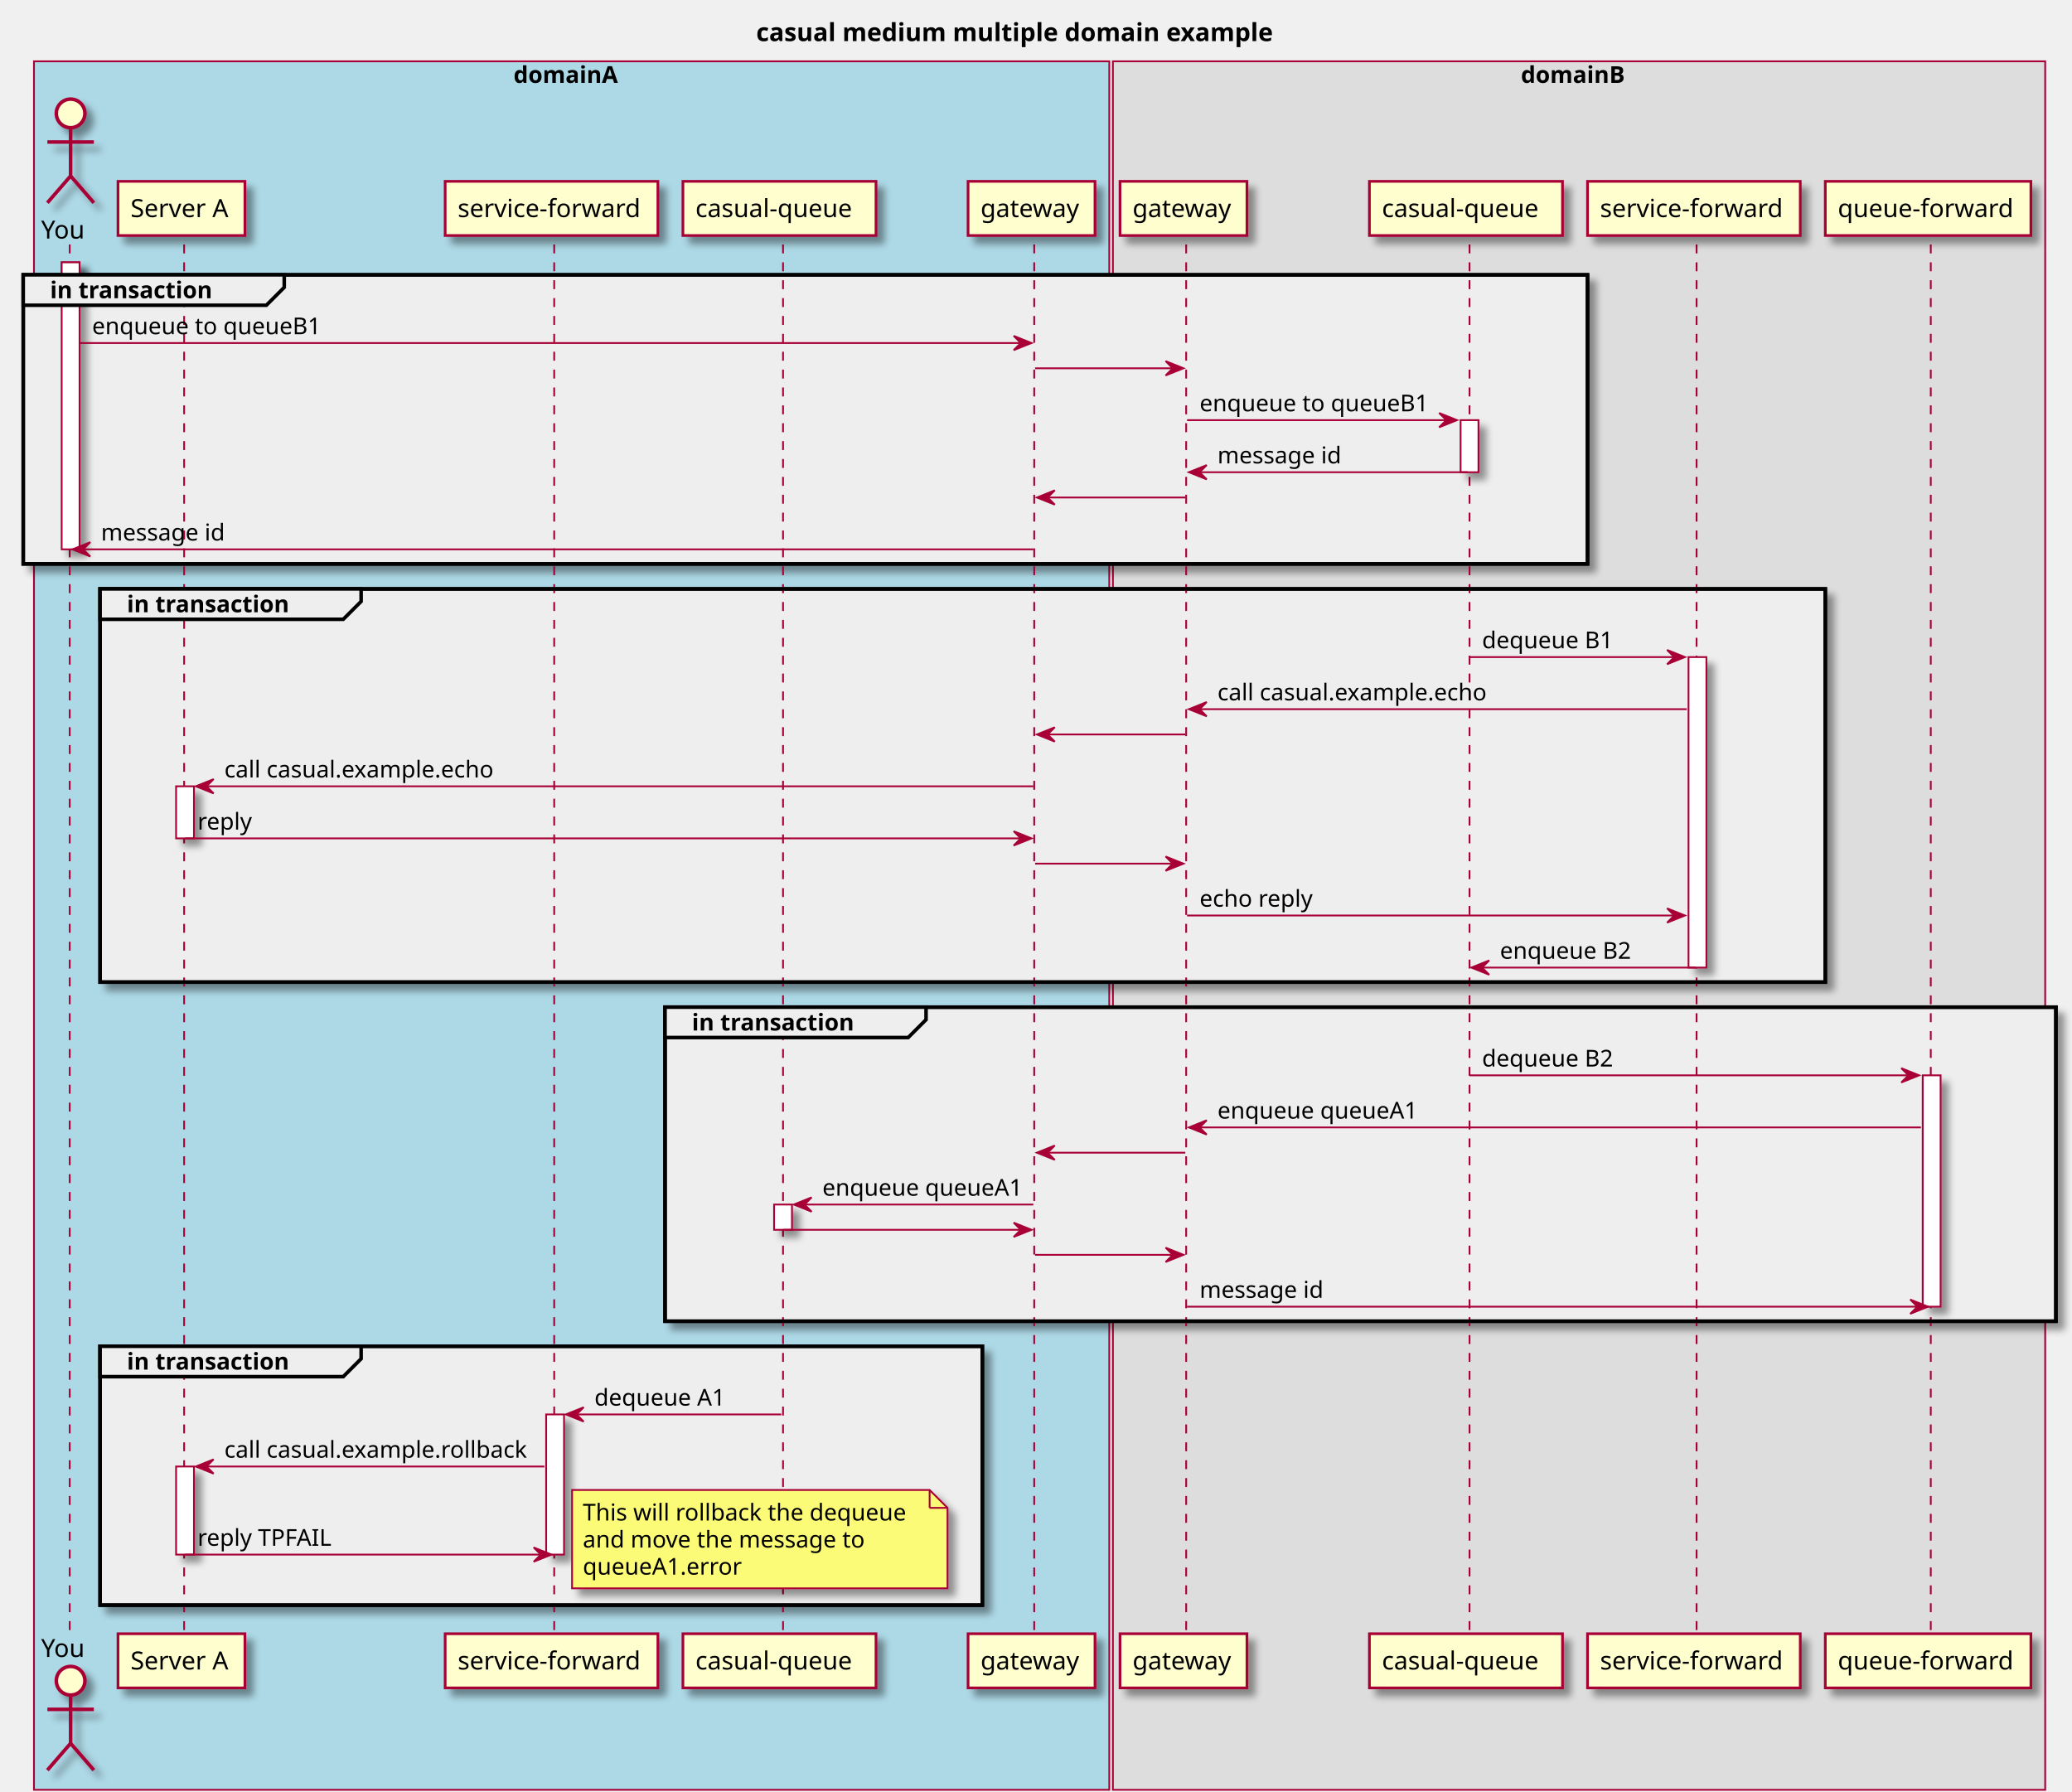
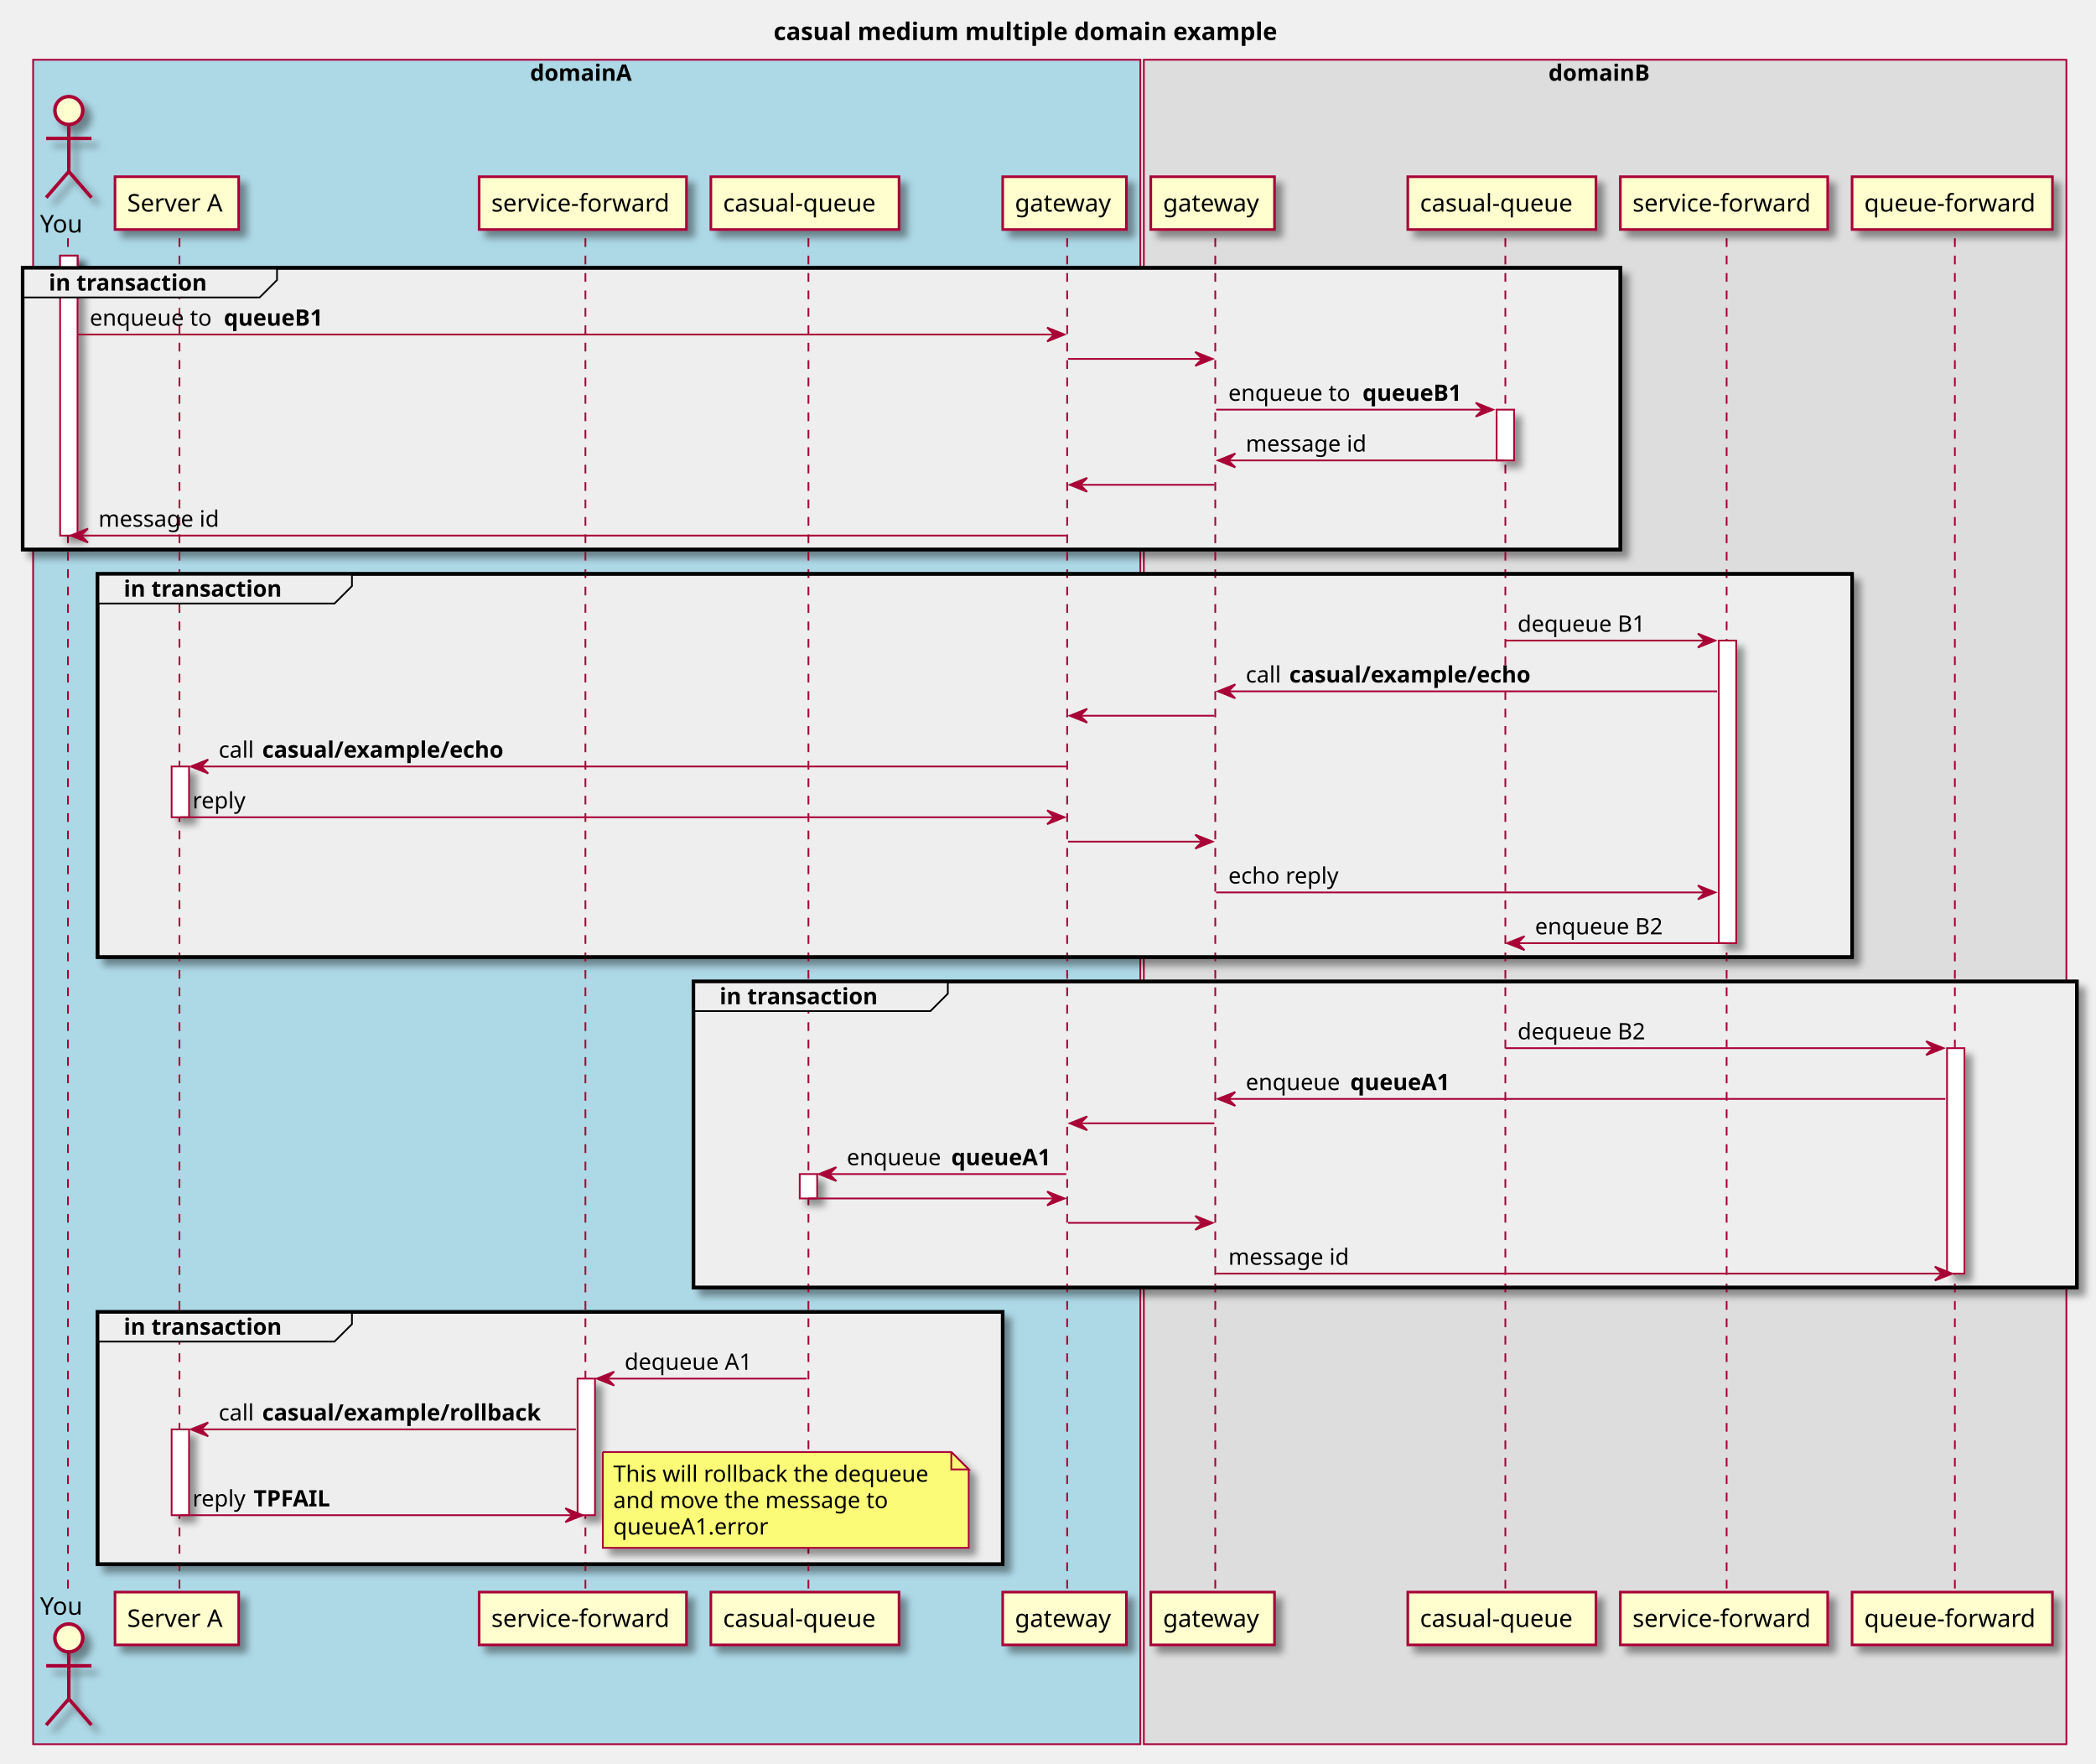
- <svg xmlns="http://www.w3.org/2000/svg" contentScriptType="application/ecmascript" contentStyleType="text/css" height="1002px" preserveAspectRatio="none" style="width:1159px;height:1002px;" version="1.1" viewBox="0 0 1159 1002" width="1159px" zoomAndPan="magnify">
+ <svg xmlns="http://www.w3.org/2000/svg" contentScriptType="application/ecmascript" contentStyleType="text/css" height="1012px" preserveAspectRatio="none" style="width:1203px;height:1012px;" version="1.1" viewBox="0 0 1203 1012" width="1203px" zoomAndPan="magnify">
  <defs>
-     <filter height="300%" id="f1o8nm7gtv8y5d" width="300%" x="-1" y="-1">
+     <filter height="300%" id="f798ozgas93g7" width="300%" x="-1" y="-1">
      <feGaussianBlur result="blurOut" stdDeviation="2.0" />
      <feColorMatrix in="blurOut" result="blurOut2" type="matrix" values="0 0 0 0 0 0 0 0 0 0 0 0 0 0 0 0 0 0 .4 0" />
      <feOffset dx="4.0" dy="4.0" in="blurOut2" result="blurOut3" />
      <feBlend in="SourceGraphic" in2="blurOut3" mode="normal" />
    </filter>
  </defs>
  <g>
-     <text fill="#000000" font-family="sans-serif" font-size="14" font-weight="bold" lengthAdjust="spacingAndGlyphs" textLength="317" x="423" y="22.995">casual medium multiple domain example</text>
-     <rect fill="#ADD8E6" height="966.781" style="stroke: #A80036; stroke-width: 1.0;" width="601.5" x="19" y="34.297" />
-     <text fill="#000000" font-family="sans-serif" font-size="13" font-weight="bold" lengthAdjust="spacingAndGlyphs" textLength="65" x="287.25" y="46.364">domainA</text>
-     <rect fill="#DDDDDD" height="966.781" style="stroke: #A80036; stroke-width: 1.0;" width="521.5" x="622.5" y="34.297" />
-     <text fill="#000000" font-family="sans-serif" font-size="13" font-weight="bold" lengthAdjust="spacingAndGlyphs" textLength="65" x="850.75" y="46.364">domainB</text>
-     <rect fill="#FFFFFF" filter="url(#f1o8nm7gtv8y5d)" height="160.531" style="stroke: #A80036; stroke-width: 1.0;" width="10" x="34.5" y="146.727" />
-     <rect fill="#FFFFFF" filter="url(#f1o8nm7gtv8y5d)" height="29.133" style="stroke: #A80036; stroke-width: 1.0;" width="10" x="98.5" y="439.789" />
-     <rect fill="#FFFFFF" filter="url(#f1o8nm7gtv8y5d)" height="49.266" style="stroke: #A80036; stroke-width: 1.0;" width="10" x="98.5" y="820.25" />
-     <rect fill="#FFFFFF" filter="url(#f1o8nm7gtv8y5d)" height="78.398" style="stroke: #A80036; stroke-width: 1.0;" width="10" x="305.5" y="791.117" />
-     <rect fill="#FFFFFF" filter="url(#f1o8nm7gtv8y5d)" height="14.133" style="stroke: #A80036; stroke-width: 1.0;" width="10" x="433" y="673.719" />
-     <rect fill="#FFFFFF" filter="url(#f1o8nm7gtv8y5d)" height="29.133" style="stroke: #A80036; stroke-width: 1.0;" width="10" x="817" y="234.992" />
-     <rect fill="#FFFFFF" filter="url(#f1o8nm7gtv8y5d)" height="173.664" style="stroke: #A80036; stroke-width: 1.0;" width="10" x="944.5" y="367.523" />
-     <rect fill="#FFFFFF" filter="url(#f1o8nm7gtv8y5d)" height="129.398" style="stroke: #A80036; stroke-width: 1.0;" width="10" x="1075.5" y="601.453" />
-     <rect fill="#EEEEEE" filter="url(#f1o8nm7gtv8y5d)" height="161.664" style="stroke: #000000; stroke-width: 2.0;" width="875" x="13" y="153.727" />
-     <rect fill="#EEEEEE" filter="url(#f1o8nm7gtv8y5d)" height="219.93" style="stroke: #000000; stroke-width: 2.0;" width="965" x="56" y="329.391" />
-     <rect fill="#EEEEEE" filter="url(#f1o8nm7gtv8y5d)" height="175.664" style="stroke: #000000; stroke-width: 2.0;" width="778" x="372" y="563.32" />
-     <rect fill="#EEEEEE" filter="url(#f1o8nm7gtv8y5d)" height="144.797" style="stroke: #000000; stroke-width: 2.0;" width="493.5" x="56" y="752.984" />
+     <text fill="#000000" font-family="sans-serif" font-size="14" font-weight="bold" lengthAdjust="spacingAndGlyphs" textLength="317" x="444" y="22.995">casual medium multiple domain example</text>
+     <rect fill="#ADD8E6" height="966.781" style="stroke: #A80036; stroke-width: 1.0;" width="635.5" x="19" y="34.297" />
+     <text fill="#000000" font-family="sans-serif" font-size="13" font-weight="bold" lengthAdjust="spacingAndGlyphs" textLength="65" x="304.25" y="46.364">domainA</text>
+     <rect fill="#DDDDDD" height="966.781" style="stroke: #A80036; stroke-width: 1.0;" width="529.5" x="656.5" y="34.297" />
+     <text fill="#000000" font-family="sans-serif" font-size="13" font-weight="bold" lengthAdjust="spacingAndGlyphs" textLength="65" x="888.75" y="46.364">domainB</text>
+     <rect fill="#FFFFFF" filter="url(#f798ozgas93g7)" height="160.664" style="stroke: #A80036; stroke-width: 1.0;" width="10" x="34.5" y="146.727" />
+     <rect fill="#FFFFFF" filter="url(#f798ozgas93g7)" height="29.133" style="stroke: #A80036; stroke-width: 1.0;" width="10" x="98.5" y="439.922" />
+     <rect fill="#FFFFFF" filter="url(#f798ozgas93g7)" height="49.266" style="stroke: #A80036; stroke-width: 1.0;" width="10" x="98.5" y="820.383" />
+     <rect fill="#FFFFFF" filter="url(#f798ozgas93g7)" height="78.398" style="stroke: #A80036; stroke-width: 1.0;" width="10" x="331.5" y="791.25" />
+     <rect fill="#FFFFFF" filter="url(#f798ozgas93g7)" height="14" style="stroke: #A80036; stroke-width: 1.0;" width="10" x="459" y="673.852" />
+     <rect fill="#FFFFFF" filter="url(#f798ozgas93g7)" height="29.133" style="stroke: #A80036; stroke-width: 1.0;" width="10" x="859" y="235.125" />
+     <rect fill="#FFFFFF" filter="url(#f798ozgas93g7)" height="173.664" style="stroke: #A80036; stroke-width: 1.0;" width="10" x="986.5" y="367.656" />
+     <rect fill="#FFFFFF" filter="url(#f798ozgas93g7)" height="129.398" style="stroke: #A80036; stroke-width: 1.0;" width="10" x="1117.5" y="601.586" />
+     <rect fill="#EEEEEE" filter="url(#f798ozgas93g7)" height="161.664" style="stroke: #000000; stroke-width: 2.0;" width="917" x="13" y="153.727" />
+     <rect fill="#EEEEEE" filter="url(#f798ozgas93g7)" height="219.93" style="stroke: #000000; stroke-width: 2.0;" width="1007" x="56" y="329.391" />
+     <rect fill="#EEEEEE" filter="url(#f798ozgas93g7)" height="175.664" style="stroke: #000000; stroke-width: 2.0;" width="794" x="398" y="563.32" />
+     <rect fill="#EEEEEE" filter="url(#f798ozgas93g7)" height="144.797" style="stroke: #000000; stroke-width: 2.0;" width="519.5" x="56" y="752.984" />
    <line style="stroke: #A80036; stroke-width: 1.0; stroke-dasharray: 5.0,5.0;" x1="39" x2="39" y1="136.727" y2="914.781" />
    <line style="stroke: #A80036; stroke-width: 1.0; stroke-dasharray: 5.0,5.0;" x1="103" x2="103" y1="136.727" y2="914.781" />
-     <line style="stroke: #A80036; stroke-width: 1.0; stroke-dasharray: 5.0,5.0;" x1="310" x2="310" y1="136.727" y2="914.781" />
-     <line style="stroke: #A80036; stroke-width: 1.0; stroke-dasharray: 5.0,5.0;" x1="438" x2="438" y1="136.727" y2="914.781" />
-     <line style="stroke: #A80036; stroke-width: 1.0; stroke-dasharray: 5.0,5.0;" x1="578.5" x2="578.5" y1="136.727" y2="914.781" />
-     <line style="stroke: #A80036; stroke-width: 1.0; stroke-dasharray: 5.0,5.0;" x1="663.5" x2="663.5" y1="136.727" y2="914.781" />
-     <line style="stroke: #A80036; stroke-width: 1.0; stroke-dasharray: 5.0,5.0;" x1="822" x2="822" y1="136.727" y2="914.781" />
-     <line style="stroke: #A80036; stroke-width: 1.0; stroke-dasharray: 5.0,5.0;" x1="949" x2="949" y1="136.727" y2="914.781" />
-     <line style="stroke: #A80036; stroke-width: 1.0; stroke-dasharray: 5.0,5.0;" x1="1080" x2="1080" y1="136.727" y2="914.781" />
+     <line style="stroke: #A80036; stroke-width: 1.0; stroke-dasharray: 5.0,5.0;" x1="336" x2="336" y1="136.727" y2="914.781" />
+     <line style="stroke: #A80036; stroke-width: 1.0; stroke-dasharray: 5.0,5.0;" x1="464" x2="464" y1="136.727" y2="914.781" />
+     <line style="stroke: #A80036; stroke-width: 1.0; stroke-dasharray: 5.0,5.0;" x1="612.5" x2="612.5" y1="136.727" y2="914.781" />
+     <line style="stroke: #A80036; stroke-width: 1.0; stroke-dasharray: 5.0,5.0;" x1="697.5" x2="697.5" y1="136.727" y2="914.781" />
+     <line style="stroke: #A80036; stroke-width: 1.0; stroke-dasharray: 5.0,5.0;" x1="864" x2="864" y1="136.727" y2="914.781" />
+     <line style="stroke: #A80036; stroke-width: 1.0; stroke-dasharray: 5.0,5.0;" x1="991" x2="991" y1="136.727" y2="914.781" />
+     <line style="stroke: #A80036; stroke-width: 1.0; stroke-dasharray: 5.0,5.0;" x1="1122" x2="1122" y1="136.727" y2="914.781" />
    <text fill="#000000" font-family="sans-serif" font-size="14" lengthAdjust="spacingAndGlyphs" textLength="27" x="23" y="133.425">You</text>
-     <ellipse cx="39.5" cy="63.43" fill="#FEFECE" filter="url(#f1o8nm7gtv8y5d)" rx="8" ry="8" style="stroke: #A80036; stroke-width: 2.0;" />
-     <path d="M39.5,71.43 L39.5,98.43 M26.5,79.43 L52.5,79.43 M39.5,98.43 L26.5,113.43 M39.5,98.43 L52.5,113.43 " fill="#FEFECE" filter="url(#f1o8nm7gtv8y5d)" style="stroke: #A80036; stroke-width: 2.0;" />
+     <ellipse cx="39.5" cy="63.43" fill="#FEFECE" filter="url(#f798ozgas93g7)" rx="8" ry="8" style="stroke: #A80036; stroke-width: 2.0;" />
+     <path d="M39.5,71.43 L39.5,98.43 M26.5,79.43 L52.5,79.43 M39.5,98.43 L26.5,113.43 M39.5,98.43 L52.5,113.43 " fill="none" filter="url(#f798ozgas93g7)" style="stroke: #A80036; stroke-width: 2.0;" />
    <text fill="#000000" font-family="sans-serif" font-size="14" lengthAdjust="spacingAndGlyphs" textLength="27" x="23" y="926.776">You</text>
-     <ellipse cx="39.5" cy="940.078" fill="#FEFECE" filter="url(#f1o8nm7gtv8y5d)" rx="8" ry="8" style="stroke: #A80036; stroke-width: 2.0;" />
-     <path d="M39.5,948.078 L39.5,975.078 M26.5,956.078 L52.5,956.078 M39.5,975.078 L26.5,990.078 M39.5,975.078 L52.5,990.078 " fill="#FEFECE" filter="url(#f1o8nm7gtv8y5d)" style="stroke: #A80036; stroke-width: 2.0;" />
-     <rect fill="#FEFECE" filter="url(#f1o8nm7gtv8y5d)" height="30.297" style="stroke: #A80036; stroke-width: 1.5;" width="71" x="66" y="101.43" />
+     <ellipse cx="39.5" cy="940.078" fill="#FEFECE" filter="url(#f798ozgas93g7)" rx="8" ry="8" style="stroke: #A80036; stroke-width: 2.0;" />
+     <path d="M39.5,948.078 L39.5,975.078 M26.5,956.078 L52.5,956.078 M39.5,975.078 L26.5,990.078 M39.5,975.078 L52.5,990.078 " fill="none" filter="url(#f798ozgas93g7)" style="stroke: #A80036; stroke-width: 2.0;" />
+     <rect fill="#FEFECE" filter="url(#f798ozgas93g7)" height="30.297" style="stroke: #A80036; stroke-width: 1.5;" width="71" x="66" y="101.43" />
    <text fill="#000000" font-family="sans-serif" font-size="14" lengthAdjust="spacingAndGlyphs" textLength="57" x="73" y="121.425">Server A</text>
-     <rect fill="#FEFECE" filter="url(#f1o8nm7gtv8y5d)" height="30.297" style="stroke: #A80036; stroke-width: 1.5;" width="71" x="66" y="913.781" />
+     <rect fill="#FEFECE" filter="url(#f798ozgas93g7)" height="30.297" style="stroke: #A80036; stroke-width: 1.5;" width="71" x="66" y="913.781" />
    <text fill="#000000" font-family="sans-serif" font-size="14" lengthAdjust="spacingAndGlyphs" textLength="57" x="73" y="933.776">Server A</text>
-     <rect fill="#FEFECE" filter="url(#f1o8nm7gtv8y5d)" height="30.297" style="stroke: #A80036; stroke-width: 1.5;" width="119" x="249" y="101.43" />
-     <text fill="#000000" font-family="sans-serif" font-size="14" lengthAdjust="spacingAndGlyphs" textLength="105" x="256" y="121.425">service-forward</text>
-     <rect fill="#FEFECE" filter="url(#f1o8nm7gtv8y5d)" height="30.297" style="stroke: #A80036; stroke-width: 1.5;" width="119" x="249" y="913.781" />
-     <text fill="#000000" font-family="sans-serif" font-size="14" lengthAdjust="spacingAndGlyphs" textLength="105" x="256" y="933.776">service-forward</text>
-     <rect fill="#FEFECE" filter="url(#f1o8nm7gtv8y5d)" height="30.297" style="stroke: #A80036; stroke-width: 1.5;" width="108" x="382" y="101.43" />
-     <text fill="#000000" font-family="sans-serif" font-size="14" lengthAdjust="spacingAndGlyphs" textLength="94" x="389" y="121.425">casual-queue</text>
-     <rect fill="#FEFECE" filter="url(#f1o8nm7gtv8y5d)" height="30.297" style="stroke: #A80036; stroke-width: 1.5;" width="108" x="382" y="913.781" />
-     <text fill="#000000" font-family="sans-serif" font-size="14" lengthAdjust="spacingAndGlyphs" textLength="94" x="389" y="933.776">casual-queue</text>
-     <rect fill="#FEFECE" filter="url(#f1o8nm7gtv8y5d)" height="30.297" style="stroke: #A80036; stroke-width: 1.5;" width="71" x="541.5" y="101.43" />
-     <text fill="#000000" font-family="sans-serif" font-size="14" lengthAdjust="spacingAndGlyphs" textLength="57" x="548.5" y="121.425">gateway</text>
-     <rect fill="#FEFECE" filter="url(#f1o8nm7gtv8y5d)" height="30.297" style="stroke: #A80036; stroke-width: 1.5;" width="71" x="541.5" y="913.781" />
-     <text fill="#000000" font-family="sans-serif" font-size="14" lengthAdjust="spacingAndGlyphs" textLength="57" x="548.5" y="933.776">gateway</text>
-     <rect fill="#FEFECE" filter="url(#f1o8nm7gtv8y5d)" height="30.297" style="stroke: #A80036; stroke-width: 1.5;" width="71" x="626.5" y="101.43" />
-     <text fill="#000000" font-family="sans-serif" font-size="14" lengthAdjust="spacingAndGlyphs" textLength="57" x="633.5" y="121.425">gateway</text>
-     <rect fill="#FEFECE" filter="url(#f1o8nm7gtv8y5d)" height="30.297" style="stroke: #A80036; stroke-width: 1.5;" width="71" x="626.5" y="913.781" />
-     <text fill="#000000" font-family="sans-serif" font-size="14" lengthAdjust="spacingAndGlyphs" textLength="57" x="633.5" y="933.776">gateway</text>
-     <rect fill="#FEFECE" filter="url(#f1o8nm7gtv8y5d)" height="30.297" style="stroke: #A80036; stroke-width: 1.5;" width="108" x="766" y="101.43" />
-     <text fill="#000000" font-family="sans-serif" font-size="14" lengthAdjust="spacingAndGlyphs" textLength="94" x="773" y="121.425">casual-queue</text>
-     <rect fill="#FEFECE" filter="url(#f1o8nm7gtv8y5d)" height="30.297" style="stroke: #A80036; stroke-width: 1.5;" width="108" x="766" y="913.781" />
-     <text fill="#000000" font-family="sans-serif" font-size="14" lengthAdjust="spacingAndGlyphs" textLength="94" x="773" y="933.776">casual-queue</text>
-     <rect fill="#FEFECE" filter="url(#f1o8nm7gtv8y5d)" height="30.297" style="stroke: #A80036; stroke-width: 1.5;" width="119" x="888" y="101.43" />
-     <text fill="#000000" font-family="sans-serif" font-size="14" lengthAdjust="spacingAndGlyphs" textLength="105" x="895" y="121.425">service-forward</text>
-     <rect fill="#FEFECE" filter="url(#f1o8nm7gtv8y5d)" height="30.297" style="stroke: #A80036; stroke-width: 1.5;" width="119" x="888" y="913.781" />
-     <text fill="#000000" font-family="sans-serif" font-size="14" lengthAdjust="spacingAndGlyphs" textLength="105" x="895" y="933.776">service-forward</text>
-     <rect fill="#FEFECE" filter="url(#f1o8nm7gtv8y5d)" height="30.297" style="stroke: #A80036; stroke-width: 1.5;" width="115" x="1021" y="101.43" />
-     <text fill="#000000" font-family="sans-serif" font-size="14" lengthAdjust="spacingAndGlyphs" textLength="101" x="1028" y="121.425">queue-forward</text>
-     <rect fill="#FEFECE" filter="url(#f1o8nm7gtv8y5d)" height="30.297" style="stroke: #A80036; stroke-width: 1.5;" width="115" x="1021" y="913.781" />
-     <text fill="#000000" font-family="sans-serif" font-size="14" lengthAdjust="spacingAndGlyphs" textLength="101" x="1028" y="933.776">queue-forward</text>
-     <rect fill="#FFFFFF" filter="url(#f1o8nm7gtv8y5d)" height="160.531" style="stroke: #A80036; stroke-width: 1.0;" width="10" x="34.5" y="146.727" />
-     <rect fill="#FFFFFF" filter="url(#f1o8nm7gtv8y5d)" height="29.133" style="stroke: #A80036; stroke-width: 1.0;" width="10" x="98.5" y="439.789" />
-     <rect fill="#FFFFFF" filter="url(#f1o8nm7gtv8y5d)" height="49.266" style="stroke: #A80036; stroke-width: 1.0;" width="10" x="98.5" y="820.25" />
-     <rect fill="#FFFFFF" filter="url(#f1o8nm7gtv8y5d)" height="78.398" style="stroke: #A80036; stroke-width: 1.0;" width="10" x="305.5" y="791.117" />
-     <rect fill="#FFFFFF" filter="url(#f1o8nm7gtv8y5d)" height="14.133" style="stroke: #A80036; stroke-width: 1.0;" width="10" x="433" y="673.719" />
-     <rect fill="#FFFFFF" filter="url(#f1o8nm7gtv8y5d)" height="29.133" style="stroke: #A80036; stroke-width: 1.0;" width="10" x="817" y="234.992" />
-     <rect fill="#FFFFFF" filter="url(#f1o8nm7gtv8y5d)" height="173.664" style="stroke: #A80036; stroke-width: 1.0;" width="10" x="944.5" y="367.523" />
-     <rect fill="#FFFFFF" filter="url(#f1o8nm7gtv8y5d)" height="129.398" style="stroke: #A80036; stroke-width: 1.0;" width="10" x="1075.5" y="601.453" />
-     <rect fill="none" height="161.664" style="stroke: #000000; stroke-width: 2.0;" width="875" x="13" y="153.727" />
-     <polygon fill="#EEEEEE" points="13,153.727,159,153.727,159,160.727,149,170.727,13,170.727,13,153.727" style="stroke: #000000; stroke-width: 2.0;" />
+     <rect fill="#FEFECE" filter="url(#f798ozgas93g7)" height="30.297" style="stroke: #A80036; stroke-width: 1.5;" width="119" x="275" y="101.43" />
+     <text fill="#000000" font-family="sans-serif" font-size="14" lengthAdjust="spacingAndGlyphs" textLength="105" x="282" y="121.425">service-forward</text>
+     <rect fill="#FEFECE" filter="url(#f798ozgas93g7)" height="30.297" style="stroke: #A80036; stroke-width: 1.5;" width="119" x="275" y="913.781" />
+     <text fill="#000000" font-family="sans-serif" font-size="14" lengthAdjust="spacingAndGlyphs" textLength="105" x="282" y="933.776">service-forward</text>
+     <rect fill="#FEFECE" filter="url(#f798ozgas93g7)" height="30.297" style="stroke: #A80036; stroke-width: 1.5;" width="108" x="408" y="101.43" />
+     <text fill="#000000" font-family="sans-serif" font-size="14" lengthAdjust="spacingAndGlyphs" textLength="94" x="415" y="121.425">casual-queue</text>
+     <rect fill="#FEFECE" filter="url(#f798ozgas93g7)" height="30.297" style="stroke: #A80036; stroke-width: 1.5;" width="108" x="408" y="913.781" />
+     <text fill="#000000" font-family="sans-serif" font-size="14" lengthAdjust="spacingAndGlyphs" textLength="94" x="415" y="933.776">casual-queue</text>
+     <rect fill="#FEFECE" filter="url(#f798ozgas93g7)" height="30.297" style="stroke: #A80036; stroke-width: 1.5;" width="71" x="575.5" y="101.43" />
+     <text fill="#000000" font-family="sans-serif" font-size="14" lengthAdjust="spacingAndGlyphs" textLength="57" x="582.5" y="121.425">gateway</text>
+     <rect fill="#FEFECE" filter="url(#f798ozgas93g7)" height="30.297" style="stroke: #A80036; stroke-width: 1.5;" width="71" x="575.5" y="913.781" />
+     <text fill="#000000" font-family="sans-serif" font-size="14" lengthAdjust="spacingAndGlyphs" textLength="57" x="582.5" y="933.776">gateway</text>
+     <rect fill="#FEFECE" filter="url(#f798ozgas93g7)" height="30.297" style="stroke: #A80036; stroke-width: 1.5;" width="71" x="660.5" y="101.43" />
+     <text fill="#000000" font-family="sans-serif" font-size="14" lengthAdjust="spacingAndGlyphs" textLength="57" x="667.5" y="121.425">gateway</text>
+     <rect fill="#FEFECE" filter="url(#f798ozgas93g7)" height="30.297" style="stroke: #A80036; stroke-width: 1.5;" width="71" x="660.5" y="913.781" />
+     <text fill="#000000" font-family="sans-serif" font-size="14" lengthAdjust="spacingAndGlyphs" textLength="57" x="667.5" y="933.776">gateway</text>
+     <rect fill="#FEFECE" filter="url(#f798ozgas93g7)" height="30.297" style="stroke: #A80036; stroke-width: 1.5;" width="108" x="808" y="101.43" />
+     <text fill="#000000" font-family="sans-serif" font-size="14" lengthAdjust="spacingAndGlyphs" textLength="94" x="815" y="121.425">casual-queue</text>
+     <rect fill="#FEFECE" filter="url(#f798ozgas93g7)" height="30.297" style="stroke: #A80036; stroke-width: 1.5;" width="108" x="808" y="913.781" />
+     <text fill="#000000" font-family="sans-serif" font-size="14" lengthAdjust="spacingAndGlyphs" textLength="94" x="815" y="933.776">casual-queue</text>
+     <rect fill="#FEFECE" filter="url(#f798ozgas93g7)" height="30.297" style="stroke: #A80036; stroke-width: 1.5;" width="119" x="930" y="101.43" />
+     <text fill="#000000" font-family="sans-serif" font-size="14" lengthAdjust="spacingAndGlyphs" textLength="105" x="937" y="121.425">service-forward</text>
+     <rect fill="#FEFECE" filter="url(#f798ozgas93g7)" height="30.297" style="stroke: #A80036; stroke-width: 1.5;" width="119" x="930" y="913.781" />
+     <text fill="#000000" font-family="sans-serif" font-size="14" lengthAdjust="spacingAndGlyphs" textLength="105" x="937" y="933.776">service-forward</text>
+     <rect fill="#FEFECE" filter="url(#f798ozgas93g7)" height="30.297" style="stroke: #A80036; stroke-width: 1.5;" width="115" x="1063" y="101.43" />
+     <text fill="#000000" font-family="sans-serif" font-size="14" lengthAdjust="spacingAndGlyphs" textLength="101" x="1070" y="121.425">queue-forward</text>
+     <rect fill="#FEFECE" filter="url(#f798ozgas93g7)" height="30.297" style="stroke: #A80036; stroke-width: 1.5;" width="115" x="1063" y="913.781" />
+     <text fill="#000000" font-family="sans-serif" font-size="14" lengthAdjust="spacingAndGlyphs" textLength="101" x="1070" y="933.776">queue-forward</text>
+     <rect fill="#FFFFFF" filter="url(#f798ozgas93g7)" height="160.664" style="stroke: #A80036; stroke-width: 1.0;" width="10" x="34.5" y="146.727" />
+     <rect fill="#FFFFFF" filter="url(#f798ozgas93g7)" height="29.133" style="stroke: #A80036; stroke-width: 1.0;" width="10" x="98.5" y="439.922" />
+     <rect fill="#FFFFFF" filter="url(#f798ozgas93g7)" height="49.266" style="stroke: #A80036; stroke-width: 1.0;" width="10" x="98.5" y="820.383" />
+     <rect fill="#FFFFFF" filter="url(#f798ozgas93g7)" height="78.398" style="stroke: #A80036; stroke-width: 1.0;" width="10" x="331.5" y="791.25" />
+     <rect fill="#FFFFFF" filter="url(#f798ozgas93g7)" height="14" style="stroke: #A80036; stroke-width: 1.0;" width="10" x="459" y="673.852" />
+     <rect fill="#FFFFFF" filter="url(#f798ozgas93g7)" height="29.133" style="stroke: #A80036; stroke-width: 1.0;" width="10" x="859" y="235.125" />
+     <rect fill="#FFFFFF" filter="url(#f798ozgas93g7)" height="173.664" style="stroke: #A80036; stroke-width: 1.0;" width="10" x="986.5" y="367.656" />
+     <rect fill="#FFFFFF" filter="url(#f798ozgas93g7)" height="129.398" style="stroke: #A80036; stroke-width: 1.0;" width="10" x="1117.5" y="601.586" />
+     <path d="M13,153.727 L159,153.727 L159,160.727 L149,170.727 L13,170.727 L13,153.727 " fill="#EEEEEE" style="stroke: #000000; stroke-width: 1.0;" />
+     <rect fill="none" height="161.664" style="stroke: #000000; stroke-width: 2.0;" width="917" x="13" y="153.727" />
    <text fill="#000000" font-family="sans-serif" font-size="13" font-weight="bold" lengthAdjust="spacingAndGlyphs" textLength="101" x="28" y="166.793">in transaction</text>
-     <polygon fill="#A80036" points="567,187.859,577,191.859,567,195.859,571,191.859" style="stroke: #A80036; stroke-width: 1.0;" />
-     <line style="stroke: #A80036; stroke-width: 1.0;" x1="44.5" x2="573" y1="191.859" y2="191.859" />
-     <text fill="#000000" font-family="sans-serif" font-size="13" lengthAdjust="spacingAndGlyphs" textLength="134" x="51.5" y="186.926">enqueue to queueB1</text>
-     <polygon fill="#A80036" points="652,201.992,662,205.992,652,209.992,656,205.992" style="stroke: #A80036; stroke-width: 1.0;" />
-     <line style="stroke: #A80036; stroke-width: 1.0;" x1="579" x2="658" y1="205.992" y2="205.992" />
-     <polygon fill="#A80036" points="805,230.992,815,234.992,805,238.992,809,234.992" style="stroke: #A80036; stroke-width: 1.0;" />
-     <line style="stroke: #A80036; stroke-width: 1.0;" x1="664" x2="811" y1="234.992" y2="234.992" />
-     <text fill="#000000" font-family="sans-serif" font-size="13" lengthAdjust="spacingAndGlyphs" textLength="134" x="671" y="230.059">enqueue to queueB1</text>
-     <polygon fill="#A80036" points="675,260.125,665,264.125,675,268.125,671,264.125" style="stroke: #A80036; stroke-width: 1.0;" />
-     <line style="stroke: #A80036; stroke-width: 1.0;" x1="669" x2="821" y1="264.125" y2="264.125" />
-     <text fill="#000000" font-family="sans-serif" font-size="13" lengthAdjust="spacingAndGlyphs" textLength="74" x="681" y="259.192">message id</text>
-     <polygon fill="#A80036" points="590,274.258,580,278.258,590,282.258,586,278.258" style="stroke: #A80036; stroke-width: 1.0;" />
-     <line style="stroke: #A80036; stroke-width: 1.0;" x1="584" x2="663" y1="278.258" y2="278.258" />
-     <polygon fill="#A80036" points="50.5,303.258,40.5,307.258,50.5,311.258,46.5,307.258" style="stroke: #A80036; stroke-width: 1.0;" />
-     <line style="stroke: #A80036; stroke-width: 1.0;" x1="44.5" x2="578" y1="307.258" y2="307.258" />
+     <polygon fill="#A80036" points="601,187.992,611,191.992,601,195.992,605,191.992" style="stroke: #A80036; stroke-width: 1.0;" />
+     <line style="stroke: #A80036; stroke-width: 1.0;" x1="44.5" x2="607" y1="191.992" y2="191.992" />
+     <text fill="#000000" font-family="sans-serif" font-size="13" lengthAdjust="spacingAndGlyphs" textLength="73" x="51.5" y="186.926">enqueue to</text>
+     <text fill="#000000" font-family="sans-serif" font-size="13" font-weight="bold" lengthAdjust="spacingAndGlyphs" textLength="65" x="128.5" y="186.926">queueB1</text>
+     <polygon fill="#A80036" points="686,201.992,696,205.992,686,209.992,690,205.992" style="stroke: #A80036; stroke-width: 1.0;" />
+     <line style="stroke: #A80036; stroke-width: 1.0;" x1="613" x2="692" y1="205.992" y2="205.992" />
+     <polygon fill="#A80036" points="847,231.125,857,235.125,847,239.125,851,235.125" style="stroke: #A80036; stroke-width: 1.0;" />
+     <line style="stroke: #A80036; stroke-width: 1.0;" x1="698" x2="853" y1="235.125" y2="235.125" />
+     <text fill="#000000" font-family="sans-serif" font-size="13" lengthAdjust="spacingAndGlyphs" textLength="73" x="705" y="230.059">enqueue to</text>
+     <text fill="#000000" font-family="sans-serif" font-size="13" font-weight="bold" lengthAdjust="spacingAndGlyphs" textLength="65" x="782" y="230.059">queueB1</text>
+     <polygon fill="#A80036" points="709,260.258,699,264.258,709,268.258,705,264.258" style="stroke: #A80036; stroke-width: 1.0;" />
+     <line style="stroke: #A80036; stroke-width: 1.0;" x1="703" x2="863" y1="264.258" y2="264.258" />
+     <text fill="#000000" font-family="sans-serif" font-size="13" lengthAdjust="spacingAndGlyphs" textLength="74" x="715" y="259.192">message id</text>
+     <polygon fill="#A80036" points="624,274.258,614,278.258,624,282.258,620,278.258" style="stroke: #A80036; stroke-width: 1.0;" />
+     <line style="stroke: #A80036; stroke-width: 1.0;" x1="618" x2="697" y1="278.258" y2="278.258" />
+     <polygon fill="#A80036" points="50.5,303.391,40.5,307.391,50.5,311.391,46.5,307.391" style="stroke: #A80036; stroke-width: 1.0;" />
+     <line style="stroke: #A80036; stroke-width: 1.0;" x1="44.5" x2="612" y1="307.391" y2="307.391" />
    <text fill="#000000" font-family="sans-serif" font-size="13" lengthAdjust="spacingAndGlyphs" textLength="74" x="56.5" y="302.325">message id</text>
-     <rect fill="none" height="219.93" style="stroke: #000000; stroke-width: 2.0;" width="965" x="56" y="329.391" />
-     <polygon fill="#EEEEEE" points="56,329.391,202,329.391,202,336.391,192,346.391,56,346.391,56,329.391" style="stroke: #000000; stroke-width: 2.0;" />
+     <path d="M56,329.391 L202,329.391 L202,336.391 L192,346.391 L56,346.391 L56,329.391 " fill="#EEEEEE" style="stroke: #000000; stroke-width: 1.0;" />
+     <rect fill="none" height="219.93" style="stroke: #000000; stroke-width: 2.0;" width="1007" x="56" y="329.391" />
    <text fill="#000000" font-family="sans-serif" font-size="13" font-weight="bold" lengthAdjust="spacingAndGlyphs" textLength="101" x="71" y="342.457">in transaction</text>
-     <polygon fill="#A80036" points="932.5,363.523,942.5,367.523,932.5,371.523,936.5,367.523" style="stroke: #A80036; stroke-width: 1.0;" />
-     <line style="stroke: #A80036; stroke-width: 1.0;" x1="822" x2="938.5" y1="367.523" y2="367.523" />
-     <text fill="#000000" font-family="sans-serif" font-size="13" lengthAdjust="spacingAndGlyphs" textLength="77" x="829" y="362.59">dequeue B1</text>
-     <polygon fill="#A80036" points="675,392.656,665,396.656,675,400.656,671,396.656" style="stroke: #A80036; stroke-width: 1.0;" />
-     <line style="stroke: #A80036; stroke-width: 1.0;" x1="669" x2="943.5" y1="396.656" y2="396.656" />
-     <text fill="#000000" font-family="sans-serif" font-size="13" lengthAdjust="spacingAndGlyphs" textLength="160" x="681" y="391.723">call casual.example.echo</text>
-     <polygon fill="#A80036" points="590,406.789,580,410.789,590,414.789,586,410.789" style="stroke: #A80036; stroke-width: 1.0;" />
-     <line style="stroke: #A80036; stroke-width: 1.0;" x1="584" x2="663" y1="410.789" y2="410.789" />
-     <polygon fill="#A80036" points="119.5,435.789,109.5,439.789,119.5,443.789,115.5,439.789" style="stroke: #A80036; stroke-width: 1.0;" />
-     <line style="stroke: #A80036; stroke-width: 1.0;" x1="113.5" x2="578" y1="439.789" y2="439.789" />
-     <text fill="#000000" font-family="sans-serif" font-size="13" lengthAdjust="spacingAndGlyphs" textLength="160" x="125.5" y="434.856">call casual.example.echo</text>
-     <polygon fill="#A80036" points="567,464.922,577,468.922,567,472.922,571,468.922" style="stroke: #A80036; stroke-width: 1.0;" />
-     <line style="stroke: #A80036; stroke-width: 1.0;" x1="103.5" x2="573" y1="468.922" y2="468.922" />
+     <polygon fill="#A80036" points="974.5,363.656,984.5,367.656,974.5,371.656,978.5,367.656" style="stroke: #A80036; stroke-width: 1.0;" />
+     <line style="stroke: #A80036; stroke-width: 1.0;" x1="864" x2="980.5" y1="367.656" y2="367.656" />
+     <text fill="#000000" font-family="sans-serif" font-size="13" lengthAdjust="spacingAndGlyphs" textLength="77" x="871" y="362.59">dequeue B1</text>
+     <polygon fill="#A80036" points="709,392.789,699,396.789,709,400.789,705,396.789" style="stroke: #A80036; stroke-width: 1.0;" />
+     <line style="stroke: #A80036; stroke-width: 1.0;" x1="703" x2="985.5" y1="396.789" y2="396.789" />
+     <text fill="#000000" font-family="sans-serif" font-size="13" lengthAdjust="spacingAndGlyphs" textLength="21" x="715" y="391.723">call</text>
+     <text fill="#000000" font-family="sans-serif" font-size="13" font-weight="bold" lengthAdjust="spacingAndGlyphs" textLength="155" x="740" y="391.723">casual/example/echo</text>
+     <polygon fill="#A80036" points="624,406.789,614,410.789,624,414.789,620,410.789" style="stroke: #A80036; stroke-width: 1.0;" />
+     <line style="stroke: #A80036; stroke-width: 1.0;" x1="618" x2="697" y1="410.789" y2="410.789" />
+     <polygon fill="#A80036" points="119.5,435.922,109.5,439.922,119.5,443.922,115.5,439.922" style="stroke: #A80036; stroke-width: 1.0;" />
+     <line style="stroke: #A80036; stroke-width: 1.0;" x1="113.5" x2="612" y1="439.922" y2="439.922" />
+     <text fill="#000000" font-family="sans-serif" font-size="13" lengthAdjust="spacingAndGlyphs" textLength="21" x="125.5" y="434.856">call</text>
+     <text fill="#000000" font-family="sans-serif" font-size="13" font-weight="bold" lengthAdjust="spacingAndGlyphs" textLength="155" x="150.5" y="434.856">casual/example/echo</text>
+     <polygon fill="#A80036" points="601,465.055,611,469.055,601,473.055,605,469.055" style="stroke: #A80036; stroke-width: 1.0;" />
+     <line style="stroke: #A80036; stroke-width: 1.0;" x1="103.5" x2="607" y1="469.055" y2="469.055" />
    <text fill="#000000" font-family="sans-serif" font-size="13" lengthAdjust="spacingAndGlyphs" textLength="31" x="110.5" y="463.989">reply</text>
-     <polygon fill="#A80036" points="652,479.055,662,483.055,652,487.055,656,483.055" style="stroke: #A80036; stroke-width: 1.0;" />
-     <line style="stroke: #A80036; stroke-width: 1.0;" x1="579" x2="658" y1="483.055" y2="483.055" />
-     <polygon fill="#A80036" points="932.5,508.055,942.5,512.055,932.5,516.055,936.5,512.055" style="stroke: #A80036; stroke-width: 1.0;" />
-     <line style="stroke: #A80036; stroke-width: 1.0;" x1="664" x2="938.5" y1="512.055" y2="512.055" />
-     <text fill="#000000" font-family="sans-serif" font-size="13" lengthAdjust="spacingAndGlyphs" textLength="66" x="671" y="507.122">echo reply</text>
-     <polygon fill="#A80036" points="833,537.188,823,541.188,833,545.188,829,541.188" style="stroke: #A80036; stroke-width: 1.0;" />
-     <line style="stroke: #A80036; stroke-width: 1.0;" x1="827" x2="948.5" y1="541.188" y2="541.188" />
-     <text fill="#000000" font-family="sans-serif" font-size="13" lengthAdjust="spacingAndGlyphs" textLength="77" x="839" y="536.254">enqueue B2</text>
-     <rect fill="none" height="175.664" style="stroke: #000000; stroke-width: 2.0;" width="778" x="372" y="563.32" />
-     <polygon fill="#EEEEEE" points="372,563.32,518,563.32,518,570.32,508,580.32,372,580.32,372,563.32" style="stroke: #000000; stroke-width: 2.0;" />
-     <text fill="#000000" font-family="sans-serif" font-size="13" font-weight="bold" lengthAdjust="spacingAndGlyphs" textLength="101" x="387" y="576.387">in transaction</text>
-     <polygon fill="#A80036" points="1063.5,597.453,1073.5,601.453,1063.5,605.453,1067.5,601.453" style="stroke: #A80036; stroke-width: 1.0;" />
-     <line style="stroke: #A80036; stroke-width: 1.0;" x1="822" x2="1069.5" y1="601.453" y2="601.453" />
-     <text fill="#000000" font-family="sans-serif" font-size="13" lengthAdjust="spacingAndGlyphs" textLength="77" x="829" y="596.52">dequeue B2</text>
-     <polygon fill="#A80036" points="675,626.586,665,630.586,675,634.586,671,630.586" style="stroke: #A80036; stroke-width: 1.0;" />
-     <line style="stroke: #A80036; stroke-width: 1.0;" x1="669" x2="1074.5" y1="630.586" y2="630.586" />
-     <text fill="#000000" font-family="sans-serif" font-size="13" lengthAdjust="spacingAndGlyphs" textLength="117" x="681" y="625.653">enqueue queueA1</text>
-     <polygon fill="#A80036" points="590,640.719,580,644.719,590,648.719,586,644.719" style="stroke: #A80036; stroke-width: 1.0;" />
-     <line style="stroke: #A80036; stroke-width: 1.0;" x1="584" x2="663" y1="644.719" y2="644.719" />
-     <polygon fill="#A80036" points="454,669.719,444,673.719,454,677.719,450,673.719" style="stroke: #A80036; stroke-width: 1.0;" />
-     <line style="stroke: #A80036; stroke-width: 1.0;" x1="448" x2="578" y1="673.719" y2="673.719" />
-     <text fill="#000000" font-family="sans-serif" font-size="13" lengthAdjust="spacingAndGlyphs" textLength="117" x="460" y="668.786">enqueue queueA1</text>
-     <polygon fill="#A80036" points="567,683.852,577,687.852,567,691.852,571,687.852" style="stroke: #A80036; stroke-width: 1.0;" />
-     <line style="stroke: #A80036; stroke-width: 1.0;" x1="438" x2="573" y1="687.852" y2="687.852" />
-     <polygon fill="#A80036" points="652,697.852,662,701.852,652,705.852,656,701.852" style="stroke: #A80036; stroke-width: 1.0;" />
-     <line style="stroke: #A80036; stroke-width: 1.0;" x1="579" x2="658" y1="701.852" y2="701.852" />
-     <polygon fill="#A80036" points="1068.5,726.852,1078.5,730.852,1068.5,734.852,1072.5,730.852" style="stroke: #A80036; stroke-width: 1.0;" />
-     <line style="stroke: #A80036; stroke-width: 1.0;" x1="664" x2="1074.5" y1="730.852" y2="730.852" />
-     <text fill="#000000" font-family="sans-serif" font-size="13" lengthAdjust="spacingAndGlyphs" textLength="74" x="671" y="725.918">message id</text>
-     <rect fill="none" height="144.797" style="stroke: #000000; stroke-width: 2.0;" width="493.5" x="56" y="752.984" />
-     <polygon fill="#EEEEEE" points="56,752.984,202,752.984,202,759.984,192,769.984,56,769.984,56,752.984" style="stroke: #000000; stroke-width: 2.0;" />
+     <polygon fill="#A80036" points="686,479.055,696,483.055,686,487.055,690,483.055" style="stroke: #A80036; stroke-width: 1.0;" />
+     <line style="stroke: #A80036; stroke-width: 1.0;" x1="613" x2="692" y1="483.055" y2="483.055" />
+     <polygon fill="#A80036" points="974.5,508.188,984.5,512.188,974.5,516.188,978.5,512.188" style="stroke: #A80036; stroke-width: 1.0;" />
+     <line style="stroke: #A80036; stroke-width: 1.0;" x1="698" x2="980.5" y1="512.188" y2="512.188" />
+     <text fill="#000000" font-family="sans-serif" font-size="13" lengthAdjust="spacingAndGlyphs" textLength="66" x="705" y="507.122">echo reply</text>
+     <polygon fill="#A80036" points="875,537.32,865,541.32,875,545.32,871,541.32" style="stroke: #A80036; stroke-width: 1.0;" />
+     <line style="stroke: #A80036; stroke-width: 1.0;" x1="869" x2="990.5" y1="541.32" y2="541.32" />
+     <text fill="#000000" font-family="sans-serif" font-size="13" lengthAdjust="spacingAndGlyphs" textLength="77" x="881" y="536.254">enqueue B2</text>
+     <path d="M398,563.32 L544,563.32 L544,570.32 L534,580.32 L398,580.32 L398,563.32 " fill="#EEEEEE" style="stroke: #000000; stroke-width: 1.0;" />
+     <rect fill="none" height="175.664" style="stroke: #000000; stroke-width: 2.0;" width="794" x="398" y="563.32" />
+     <text fill="#000000" font-family="sans-serif" font-size="13" font-weight="bold" lengthAdjust="spacingAndGlyphs" textLength="101" x="413" y="576.387">in transaction</text>
+     <polygon fill="#A80036" points="1105.5,597.586,1115.5,601.586,1105.5,605.586,1109.5,601.586" style="stroke: #A80036; stroke-width: 1.0;" />
+     <line style="stroke: #A80036; stroke-width: 1.0;" x1="864" x2="1111.5" y1="601.586" y2="601.586" />
+     <text fill="#000000" font-family="sans-serif" font-size="13" lengthAdjust="spacingAndGlyphs" textLength="77" x="871" y="596.52">dequeue B2</text>
+     <polygon fill="#A80036" points="709,626.719,699,630.719,709,634.719,705,630.719" style="stroke: #A80036; stroke-width: 1.0;" />
+     <line style="stroke: #A80036; stroke-width: 1.0;" x1="703" x2="1116.5" y1="630.719" y2="630.719" />
+     <text fill="#000000" font-family="sans-serif" font-size="13" lengthAdjust="spacingAndGlyphs" textLength="56" x="715" y="625.653">enqueue</text>
+     <text fill="#000000" font-family="sans-serif" font-size="13" font-weight="bold" lengthAdjust="spacingAndGlyphs" textLength="65" x="775" y="625.653">queueA1</text>
+     <polygon fill="#A80036" points="624,640.719,614,644.719,624,648.719,620,644.719" style="stroke: #A80036; stroke-width: 1.0;" />
+     <line style="stroke: #A80036; stroke-width: 1.0;" x1="618" x2="697" y1="644.719" y2="644.719" />
+     <polygon fill="#A80036" points="480,669.852,470,673.852,480,677.852,476,673.852" style="stroke: #A80036; stroke-width: 1.0;" />
+     <line style="stroke: #A80036; stroke-width: 1.0;" x1="474" x2="612" y1="673.852" y2="673.852" />
+     <text fill="#000000" font-family="sans-serif" font-size="13" lengthAdjust="spacingAndGlyphs" textLength="56" x="486" y="668.786">enqueue</text>
+     <text fill="#000000" font-family="sans-serif" font-size="13" font-weight="bold" lengthAdjust="spacingAndGlyphs" textLength="65" x="546" y="668.786">queueA1</text>
+     <polygon fill="#A80036" points="601,683.852,611,687.852,601,691.852,605,687.852" style="stroke: #A80036; stroke-width: 1.0;" />
+     <line style="stroke: #A80036; stroke-width: 1.0;" x1="464" x2="607" y1="687.852" y2="687.852" />
+     <polygon fill="#A80036" points="686,697.852,696,701.852,686,705.852,690,701.852" style="stroke: #A80036; stroke-width: 1.0;" />
+     <line style="stroke: #A80036; stroke-width: 1.0;" x1="613" x2="692" y1="701.852" y2="701.852" />
+     <polygon fill="#A80036" points="1110.5,726.984,1120.5,730.984,1110.5,734.984,1114.5,730.984" style="stroke: #A80036; stroke-width: 1.0;" />
+     <line style="stroke: #A80036; stroke-width: 1.0;" x1="698" x2="1116.5" y1="730.984" y2="730.984" />
+     <text fill="#000000" font-family="sans-serif" font-size="13" lengthAdjust="spacingAndGlyphs" textLength="74" x="705" y="725.918">message id</text>
+     <path d="M56,752.984 L202,752.984 L202,759.984 L192,769.984 L56,769.984 L56,752.984 " fill="#EEEEEE" style="stroke: #000000; stroke-width: 1.0;" />
+     <rect fill="none" height="144.797" style="stroke: #000000; stroke-width: 2.0;" width="519.5" x="56" y="752.984" />
    <text fill="#000000" font-family="sans-serif" font-size="13" font-weight="bold" lengthAdjust="spacingAndGlyphs" textLength="101" x="71" y="766.051">in transaction</text>
-     <polygon fill="#A80036" points="326.5,787.117,316.5,791.117,326.5,795.117,322.5,791.117" style="stroke: #A80036; stroke-width: 1.0;" />
-     <line style="stroke: #A80036; stroke-width: 1.0;" x1="320.5" x2="437" y1="791.117" y2="791.117" />
-     <text fill="#000000" font-family="sans-serif" font-size="13" lengthAdjust="spacingAndGlyphs" textLength="77" x="332.5" y="786.184">dequeue A1</text>
-     <polygon fill="#A80036" points="119.5,816.25,109.5,820.25,119.5,824.25,115.5,820.25" style="stroke: #A80036; stroke-width: 1.0;" />
-     <line style="stroke: #A80036; stroke-width: 1.0;" x1="113.5" x2="304.5" y1="820.25" y2="820.25" />
-     <text fill="#000000" font-family="sans-serif" font-size="13" lengthAdjust="spacingAndGlyphs" textLength="178" x="125.5" y="815.317">call casual.example.rollback</text>
-     <polygon fill="#A80036" points="298.5,865.516,308.5,869.516,298.5,873.516,302.5,869.516" style="stroke: #A80036; stroke-width: 1.0;" />
-     <line style="stroke: #A80036; stroke-width: 1.0;" x1="103.5" x2="304.5" y1="869.516" y2="869.516" />
-     <text fill="#000000" font-family="sans-serif" font-size="13" lengthAdjust="spacingAndGlyphs" textLength="76" x="110.5" y="864.582">reply TPFAIL</text>
-     <polygon fill="#FBFB77" filter="url(#f1o8nm7gtv8y5d)" points="320,833.383,320,888.383,530,888.383,530,843.383,520,833.383,320,833.383" style="stroke: #A80036; stroke-width: 1.0;" />
-     <line style="stroke: #A80036; stroke-width: 1.0;" x1="520" x2="520" y1="833.383" y2="843.383" />
-     <line style="stroke: #A80036; stroke-width: 1.0;" x1="530" x2="520" y1="843.383" y2="843.383" />
-     <text fill="#000000" font-family="sans-serif" font-size="13" lengthAdjust="spacingAndGlyphs" textLength="185" x="326" y="850.45">This will rollback the dequeue</text>
-     <text fill="#000000" font-family="sans-serif" font-size="13" lengthAdjust="spacingAndGlyphs" textLength="169" x="326" y="865.582">and move the message to</text>
-     <text fill="#000000" font-family="sans-serif" font-size="13" lengthAdjust="spacingAndGlyphs" textLength="92" x="326" y="880.715">queueA1.error</text>
+     <polygon fill="#A80036" points="352.5,787.25,342.5,791.25,352.5,795.25,348.5,791.25" style="stroke: #A80036; stroke-width: 1.0;" />
+     <line style="stroke: #A80036; stroke-width: 1.0;" x1="346.5" x2="463" y1="791.25" y2="791.25" />
+     <text fill="#000000" font-family="sans-serif" font-size="13" lengthAdjust="spacingAndGlyphs" textLength="77" x="358.5" y="786.184">dequeue A1</text>
+     <polygon fill="#A80036" points="119.5,816.383,109.5,820.383,119.5,824.383,115.5,820.383" style="stroke: #A80036; stroke-width: 1.0;" />
+     <line style="stroke: #A80036; stroke-width: 1.0;" x1="113.5" x2="330.5" y1="820.383" y2="820.383" />
+     <text fill="#000000" font-family="sans-serif" font-size="13" lengthAdjust="spacingAndGlyphs" textLength="21" x="125.5" y="815.317">call</text>
+     <text fill="#000000" font-family="sans-serif" font-size="13" font-weight="bold" lengthAdjust="spacingAndGlyphs" textLength="179" x="150.5" y="815.317">casual/example/rollback</text>
+     <polygon fill="#A80036" points="324.5,865.648,334.5,869.648,324.5,873.648,328.5,869.648" style="stroke: #A80036; stroke-width: 1.0;" />
+     <line style="stroke: #A80036; stroke-width: 1.0;" x1="103.5" x2="330.5" y1="869.648" y2="869.648" />
+     <text fill="#000000" font-family="sans-serif" font-size="13" lengthAdjust="spacingAndGlyphs" textLength="31" x="110.5" y="864.582">reply</text>
+     <text fill="#000000" font-family="sans-serif" font-size="13" font-weight="bold" lengthAdjust="spacingAndGlyphs" textLength="49" x="145.5" y="864.582">TPFAIL</text>
+     <path d="M346,833.383 L346,888.383 L556,888.383 L556,843.383 L546,833.383 L346,833.383 " fill="#FBFB77" filter="url(#f798ozgas93g7)" style="stroke: #A80036; stroke-width: 1.0;" />
+     <path d="M546,833.383 L546,843.383 L556,843.383 L546,833.383 " fill="#FBFB77" style="stroke: #A80036; stroke-width: 1.0;" />
+     <text fill="#000000" font-family="sans-serif" font-size="13" lengthAdjust="spacingAndGlyphs" textLength="185" x="352" y="850.45">This will rollback the dequeue</text>
+     <text fill="#000000" font-family="sans-serif" font-size="13" lengthAdjust="spacingAndGlyphs" textLength="169" x="352" y="865.582">and move the message to</text>
+     <text fill="#000000" font-family="sans-serif" font-size="13" lengthAdjust="spacingAndGlyphs" textLength="92" x="352" y="880.715">queueA1.error</text>
  </g>
</svg>
